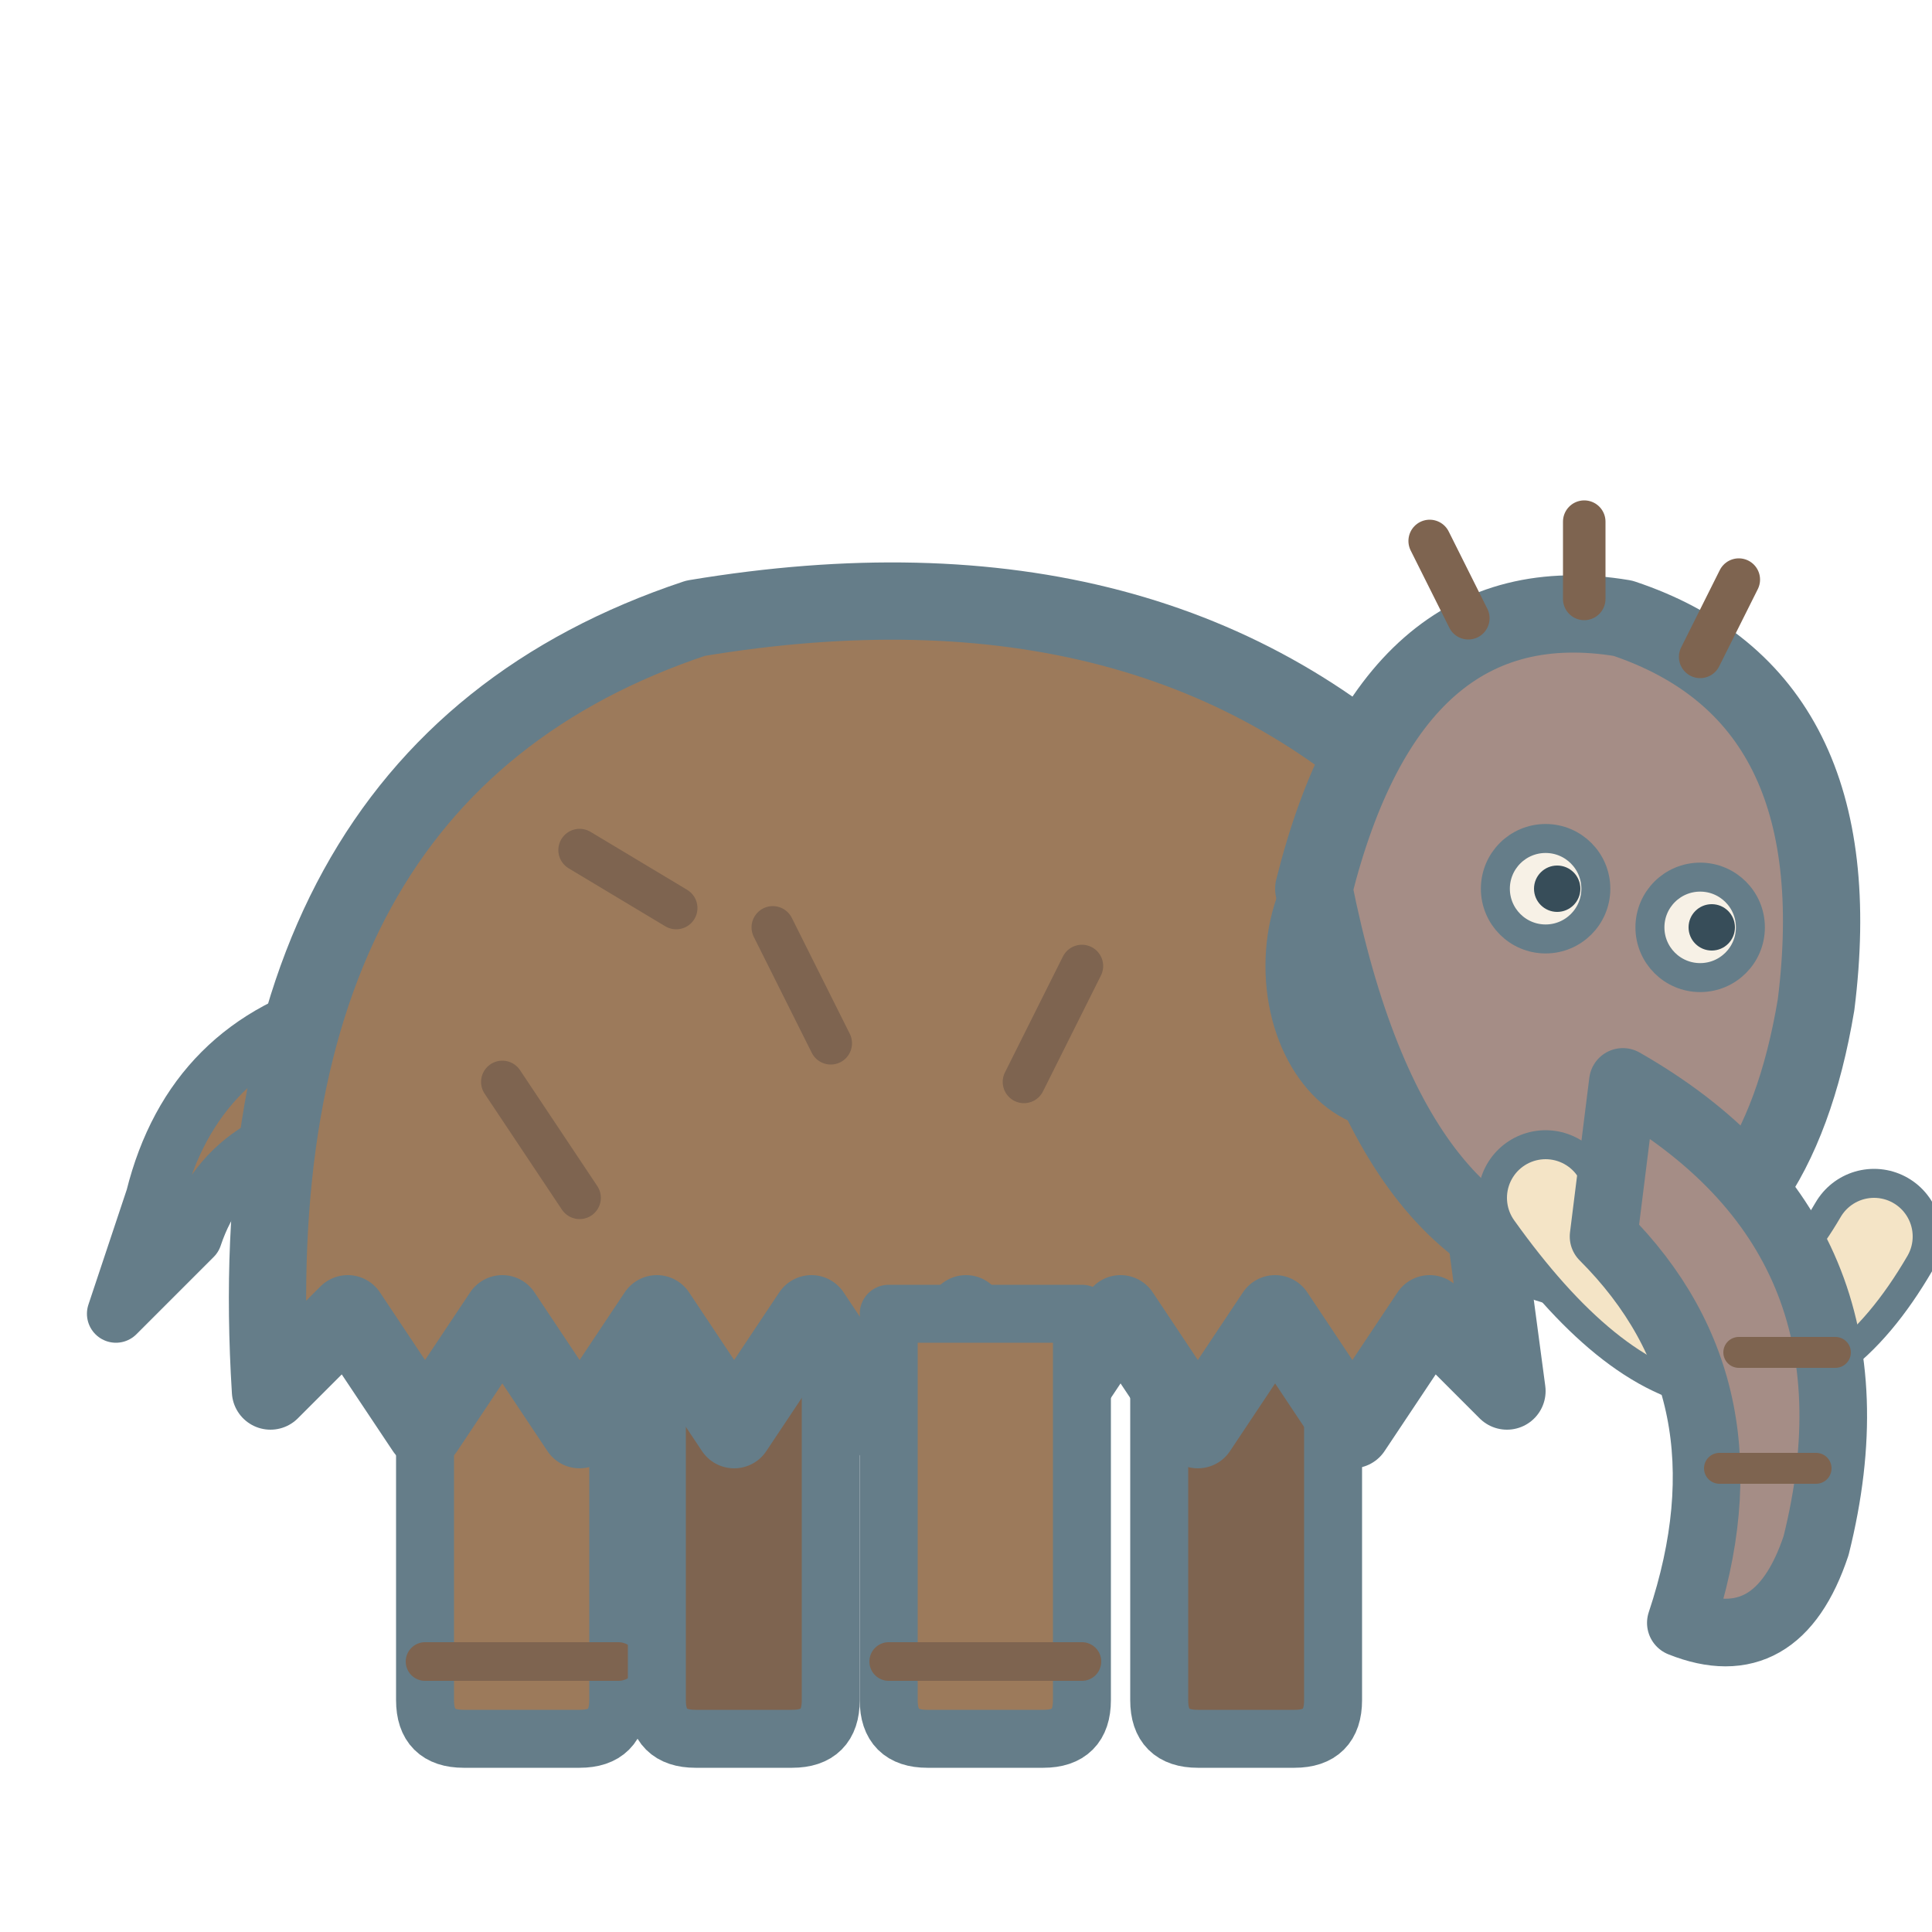
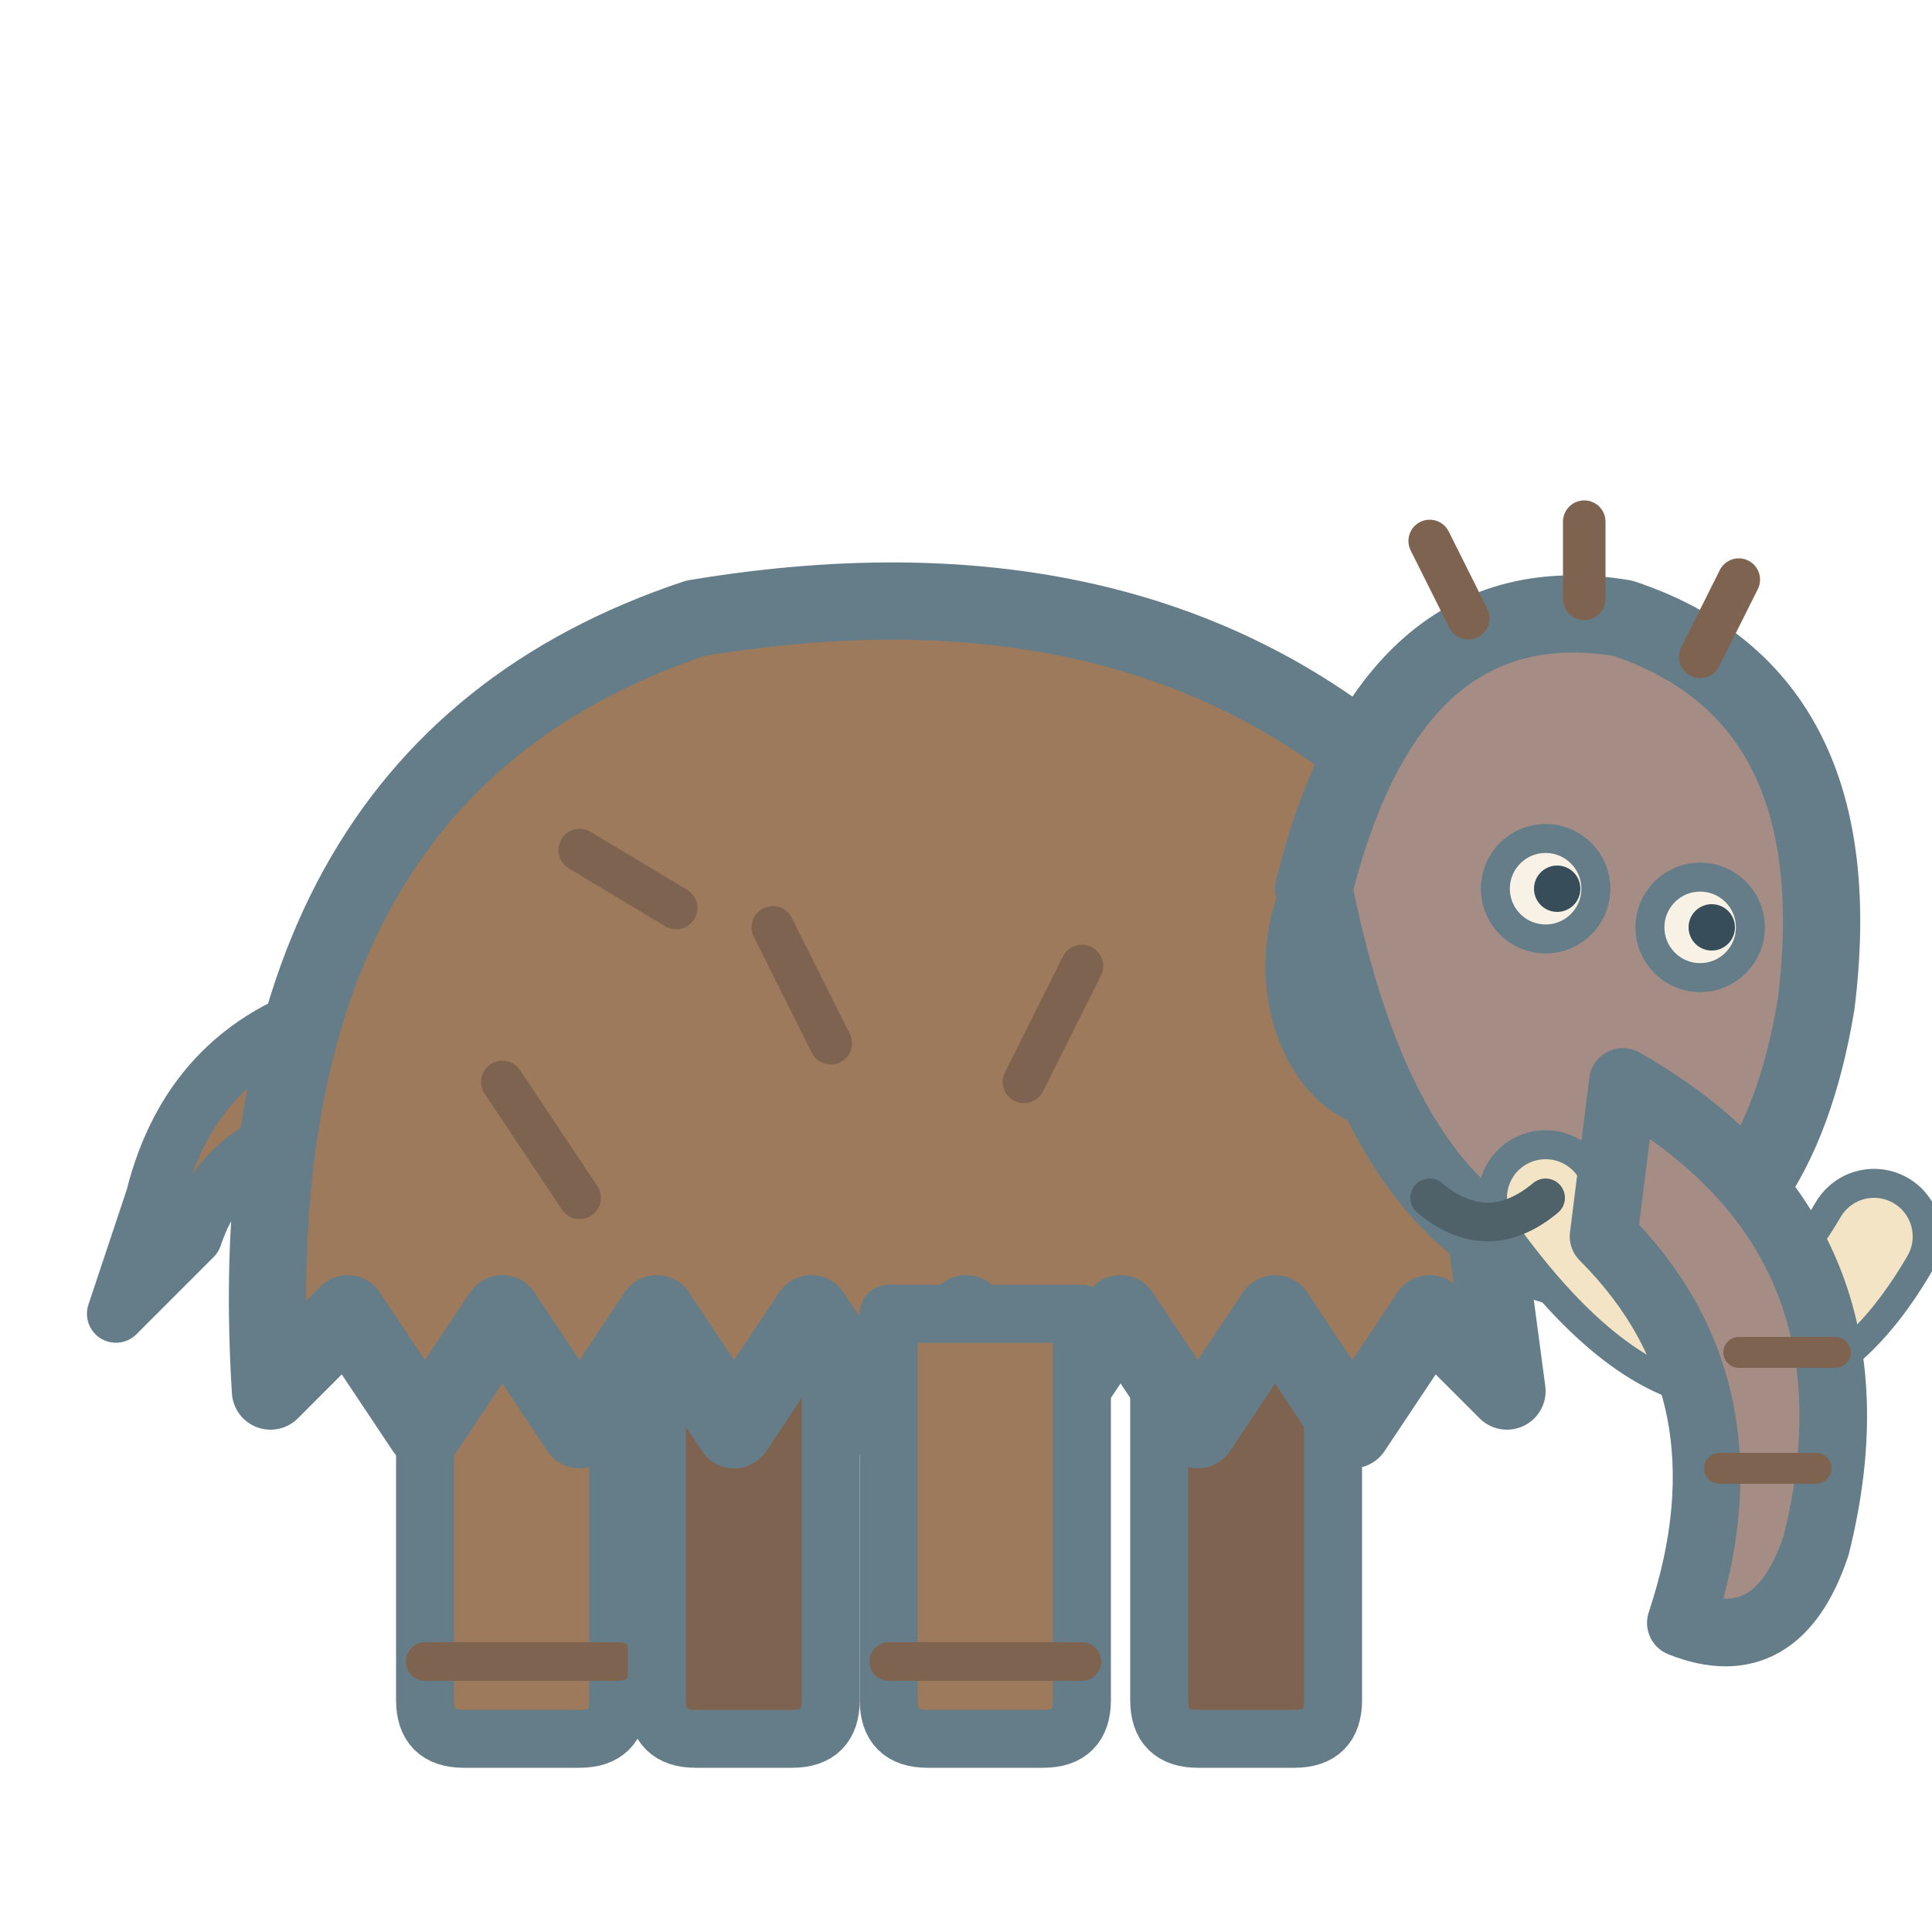
<svg xmlns="http://www.w3.org/2000/svg" viewBox="0 0 100 100">
  <g stroke-linejoin="round" stroke-linecap="round" stroke="#657D89">
    <g data-part="leg-l" data-pivot="27 70">
      <path d="M22 68h10v20q0 2-2 2h-6q-2 0-2-2Z" fill="#9C7A5B" stroke-width="3" />
      <path d="M22 86h10" stroke="#7E6450" stroke-width="2" />
    </g>
    <g data-part="tail" data-pivot="16 54">
      <path d="M18 52Q10 54 8 62L6 68 10 64Q12 58 20 58Z" fill="#9C7A5B" stroke-width="3" />
    </g>
    <g data-part="body" data-pivot="44 54">
      <path d="M34 66h9v22q0 2-2 2h-5q-2 0-2-2Z" fill="#7E6450" stroke-width="3" />
      <path d="M60 66h9v22q0 2-2 2h-5q-2 0-2-2Z" fill="#7E6450" stroke-width="3" />
      <path d="M14 72Q12 40 36 32Q60 28 74 42L78 72L74 68 70 74 66 68 62 74 58 68 54 74 50 68 46 74 42 68 38 74 34 68 30 74 26 68 22 74 18 68Z" fill="#9C7A5B" stroke-width="4" />
      <path d="M26 56l4 6M40 48l3 6M56 50l-3 6M30 44l5 3" fill="none" stroke="#7E6450" stroke-width="2.2" />
    </g>
    <g data-part="head" data-pivot="78 66">
      <ellipse cx="72" cy="50" rx="5" ry="7" fill="#A58D86" stroke-width="3" />
      <path d="M68 46Q72 30 84 32Q96 36 94 52Q92 64 84 66Q72 66 68 46Z" fill="#A58D86" stroke-width="4" />
      <path d="M76 32l-2-4M82 31v-4M88 34l2-4" fill="none" stroke="#7E6450" stroke-width="2.2" />
      <path d="M80 62Q90 76 97 64" fill="none" stroke-width="7" />
      <path d="M80 62Q90 76 97 64" fill="none" stroke="#F4E4C6" stroke-width="4" />
    </g>
    <g data-part="eye-l" data-pivot="80 46">
      <circle cx="80" cy="46" r="2.6" fill="#F7F1E6" stroke-width="1.5" />
      <circle cx="80.6" cy="46" r="1.2" fill="#374D59" stroke="none" />
    </g>
    <g data-part="eye-r" data-pivot="88 48">
      <circle cx="88" cy="48" r="2.6" fill="#F7F1E6" stroke-width="1.5" />
      <circle cx="88.6" cy="48" r="1.2" fill="#374D59" stroke="none" />
    </g>
+     <g data-part="mouth" data-pivot="77 62">
+       <path d="M74 62q3 2.5 6 0" fill="none" stroke="#4F6269" stroke-width="2" />
+     </g>
    <g data-part="leg-r" data-pivot="51 70">
      <path d="M46 68h10v20q0 2-2 2h-6q-2 0-2-2Z" fill="#9C7A5B" stroke-width="3" />
      <path d="M46 86h10" stroke="#7E6450" stroke-width="2" />
    </g>
-     <g data-part="arm-r" data-pivot="88 58">
+     <g data-part="trunk" data-pivot="85 60">
      <path d="M84 56Q98 64 94 80Q92 86 87 84Q91 72 83 64Z" fill="#A58D86" stroke-width="3.5" />
      <path d="M90 70h5M89 76h5" fill="none" stroke="#7E6450" stroke-width="1.6" />
    </g>
  </g>
</svg>
